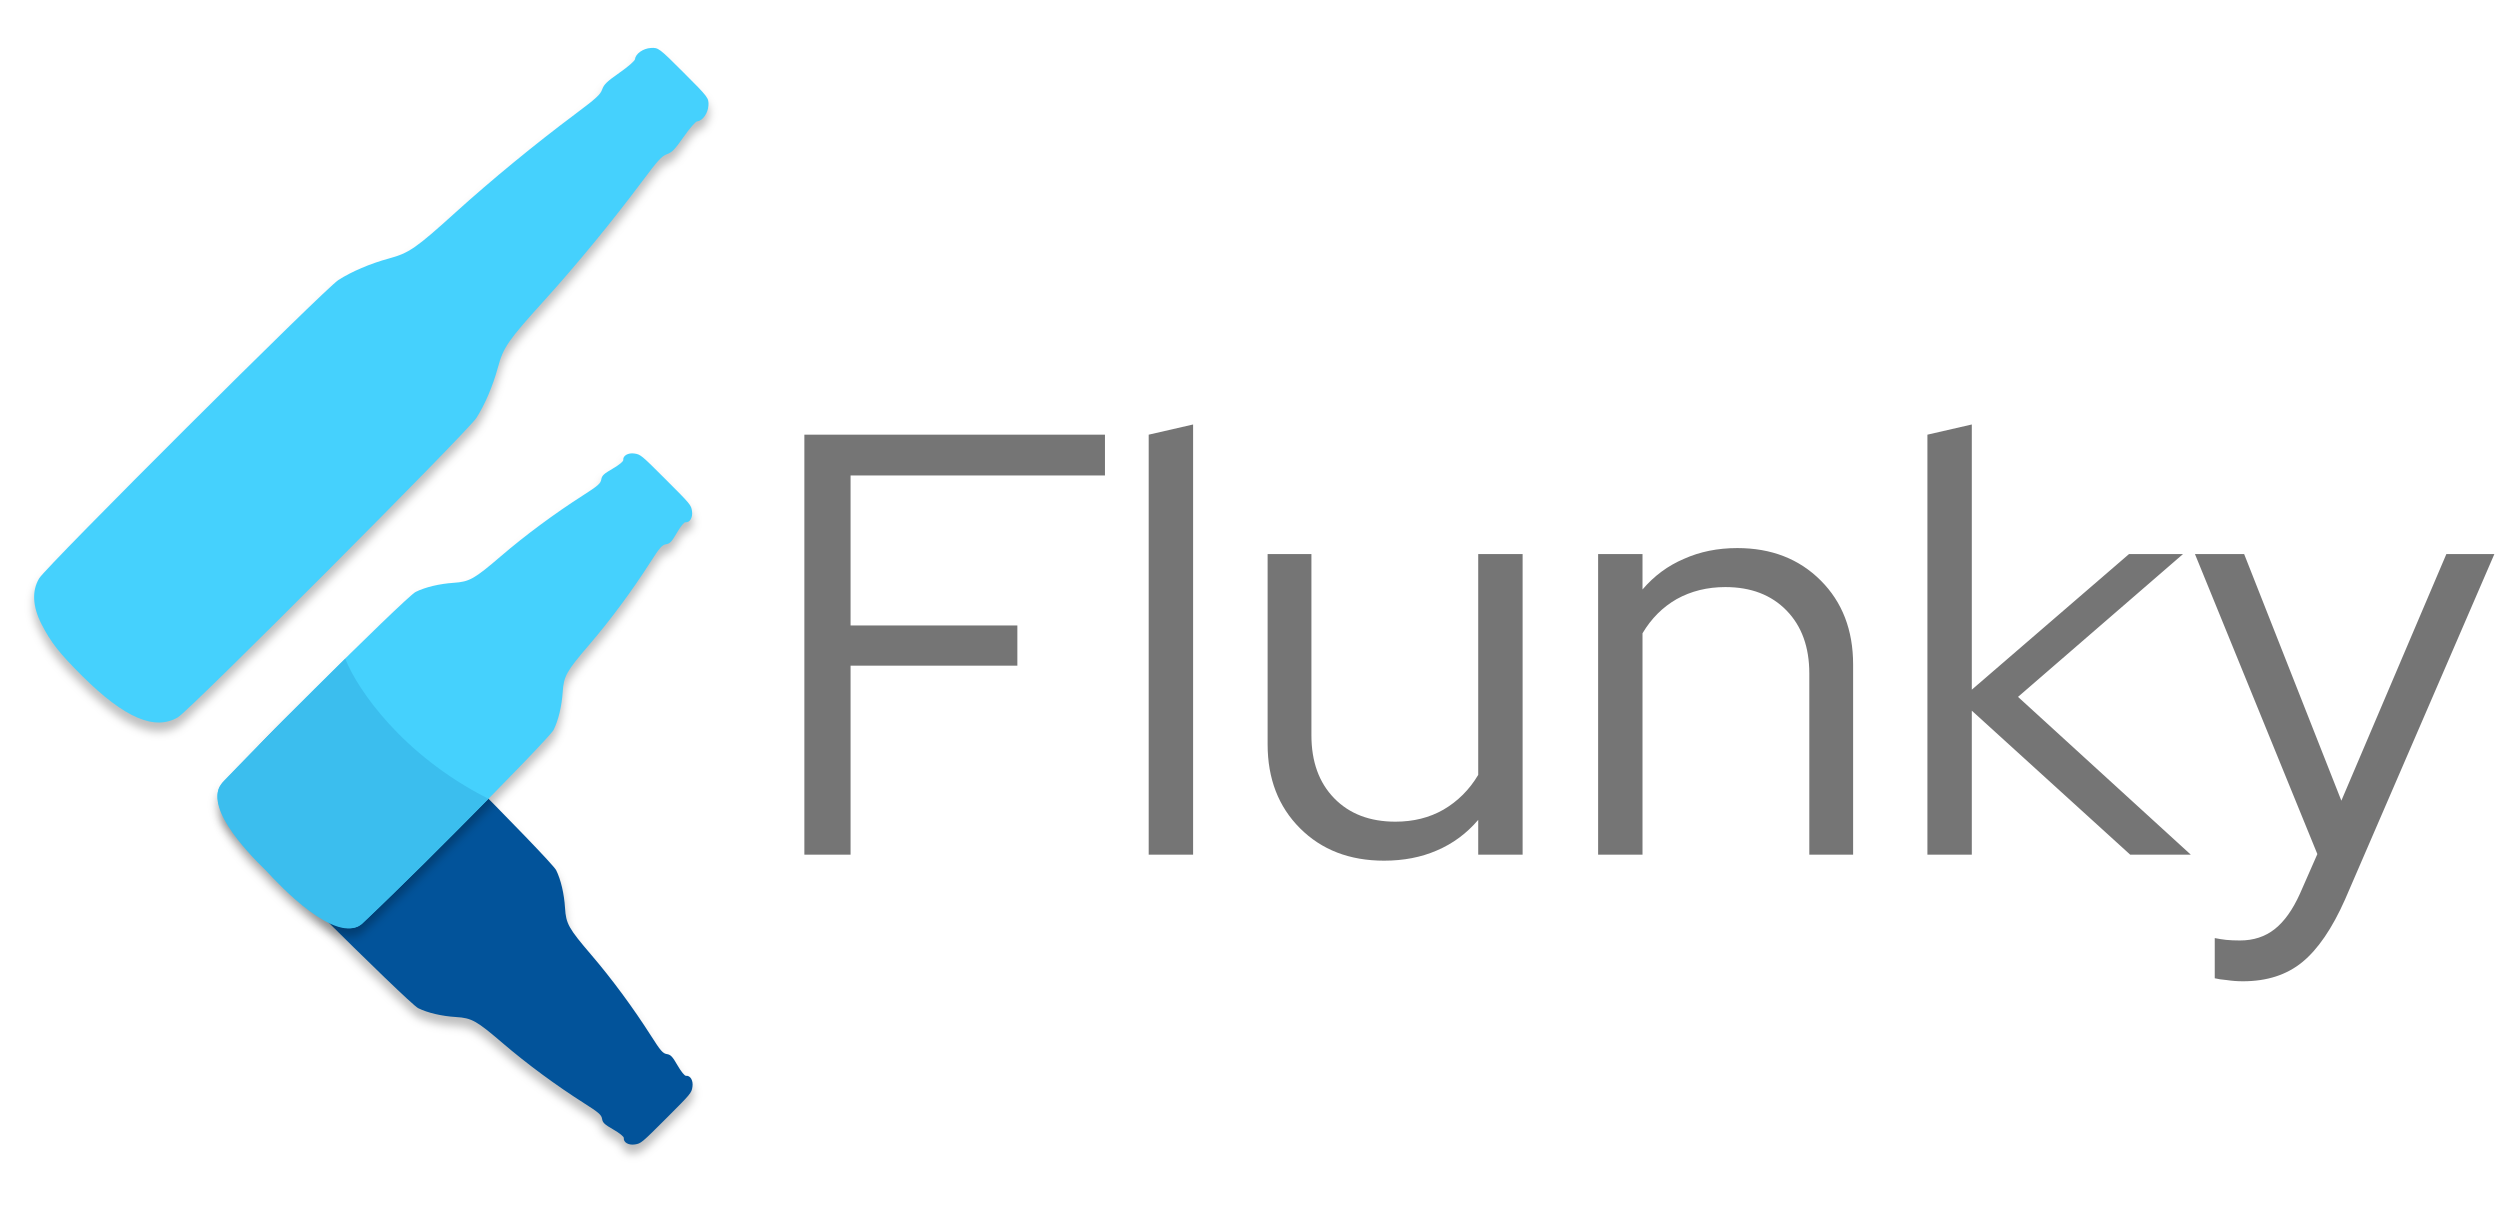
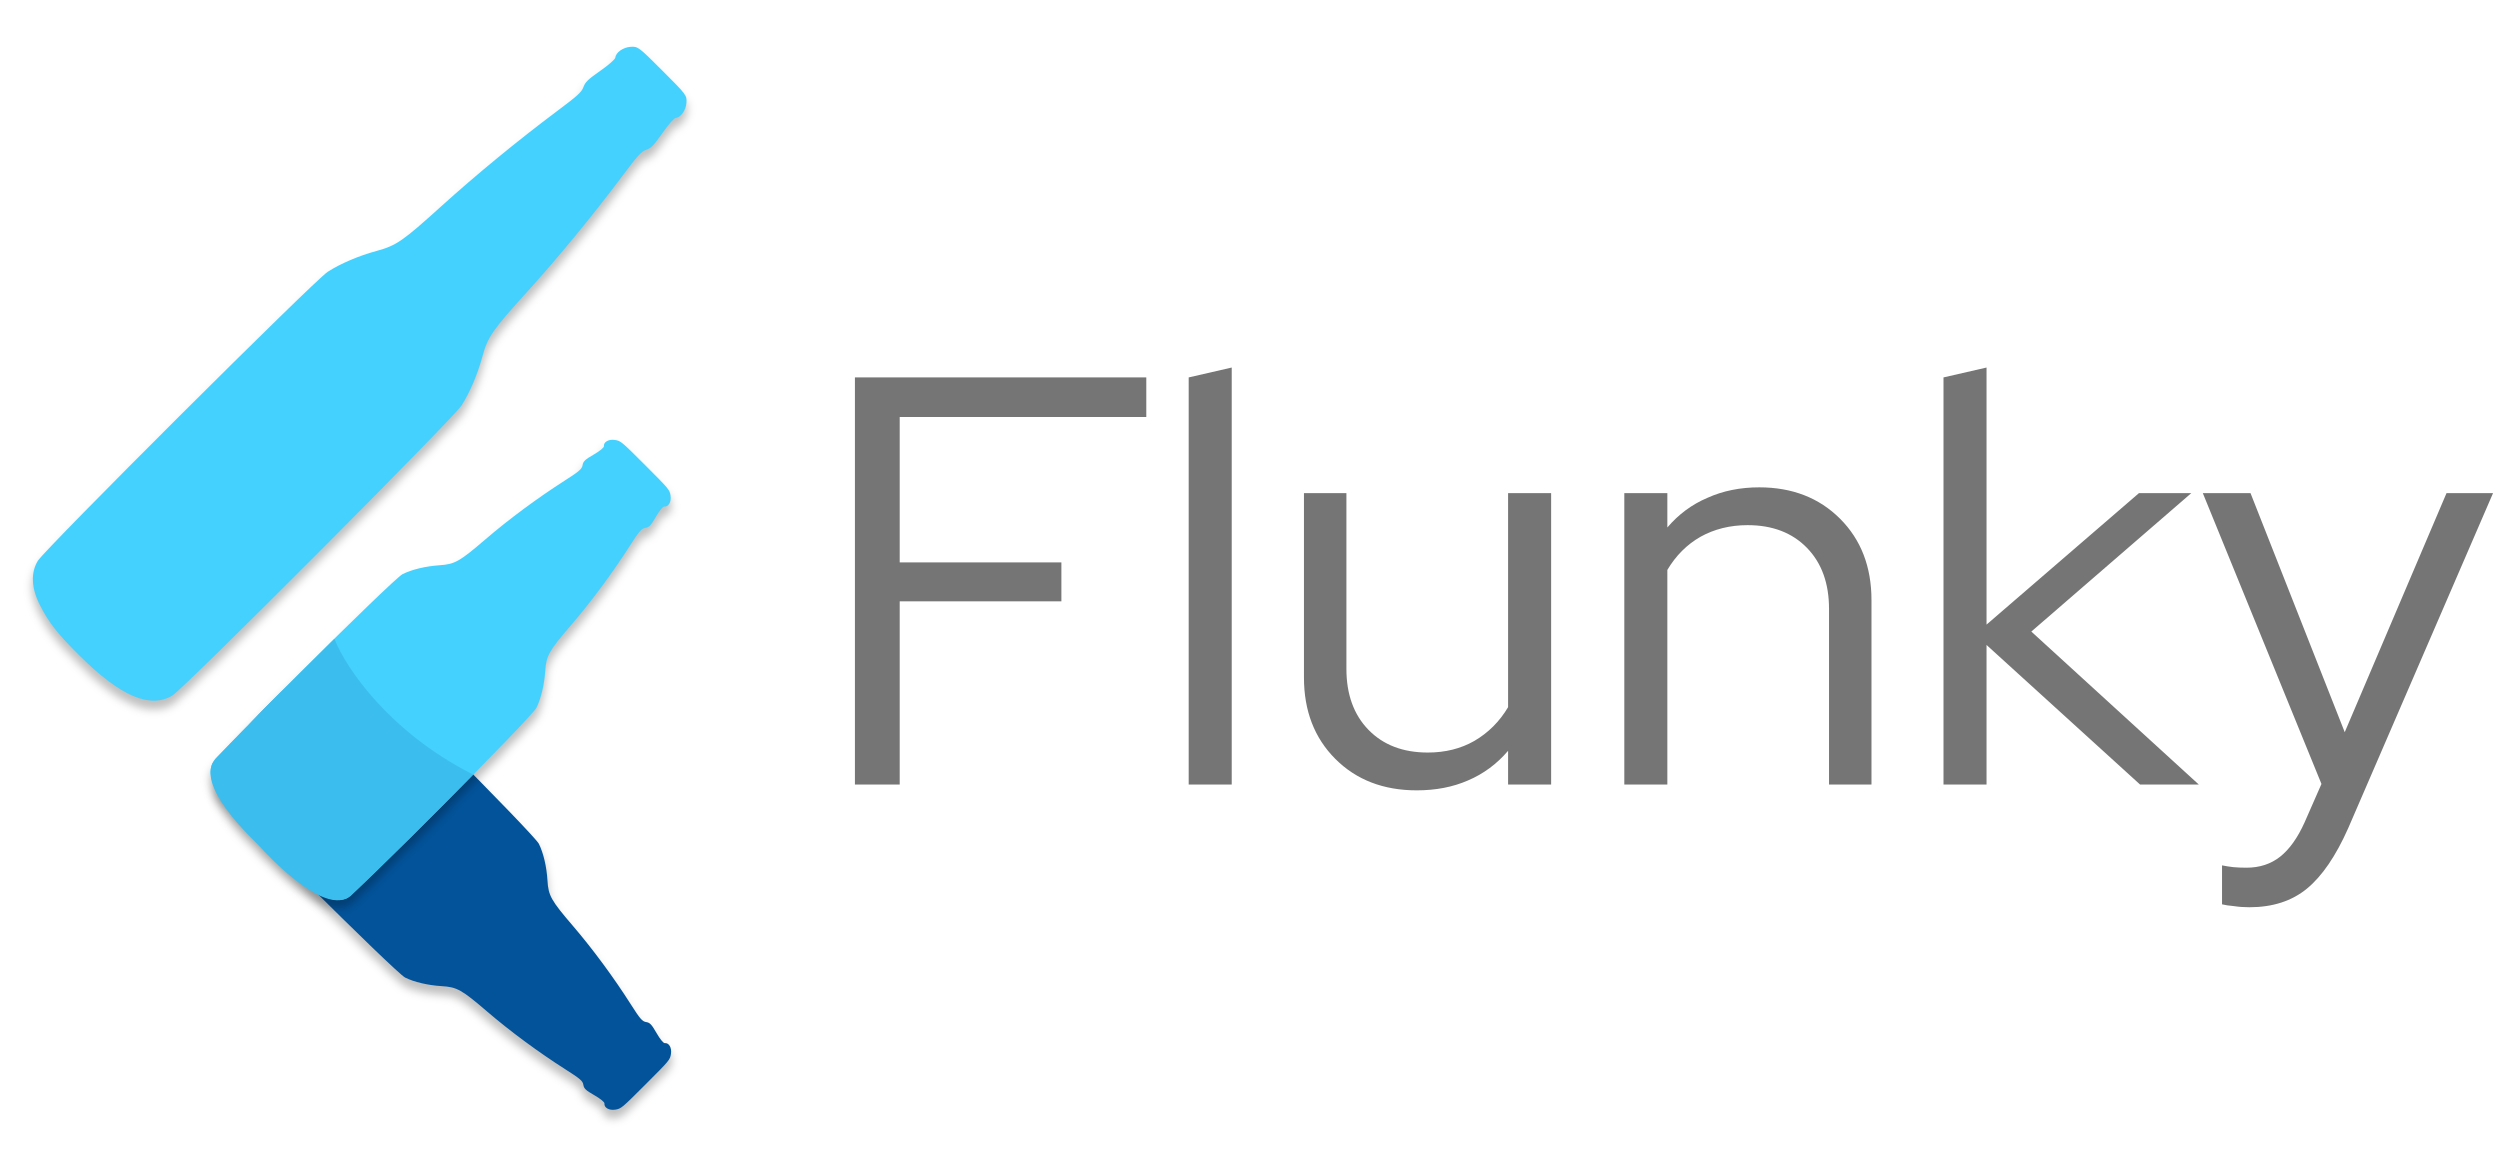
- <svg xmlns="http://www.w3.org/2000/svg" width="1200" height="579" viewBox="0 0 1200 579" fill="none">
+ <svg xmlns="http://www.w3.org/2000/svg" width="1238" height="580" viewBox="0 0 1238 580" fill="none">
  <g filter="url(#filter0_d)">
-     <path fill-rule="evenodd" clip-rule="evenodd" d="M312.395 23.026C308.68 23.25 305.068 25.804 304.821 28.379C304.743 29.188 301.652 31.894 297.389 34.886C291.249 39.195 289.925 40.472 289.045 42.937C288.153 45.436 286.229 47.19 275.908 54.907C256.649 69.309 235.91 86.354 218.727 101.904C199.578 119.233 196.365 121.454 186.621 124.096C177.814 126.483 168.752 130.35 162.397 134.432C155.859 138.633 22.317 271.784 18.818 277.593C15.228 283.553 15.621 291.174 19.955 299.64C24.44 308.404 28.544 313.619 39.584 324.593C59.776 344.66 74.376 350.914 85.472 344.247C91.259 340.769 224.438 207.187 228.642 200.644C232.711 194.309 236.58 185.238 238.965 176.44C241.607 166.696 243.828 163.483 261.157 144.334C276.707 127.151 293.752 106.412 308.154 87.153C315.871 76.832 317.625 74.908 320.124 74.016C322.589 73.136 323.866 71.812 328.175 65.672C331.167 61.409 333.873 58.318 334.682 58.24C337.257 57.993 339.811 54.381 340.035 50.666C340.257 47.031 340.064 46.774 328.175 34.886C316.287 22.997 316.03 22.804 312.395 23.026Z" fill="#45D1FD" />
+     <path fill-rule="evenodd" clip-rule="evenodd" d="M312.286 23.19C308.571 23.415 304.959 25.969 304.712 28.544C304.634 29.353 301.543 32.059 297.28 35.051C291.14 39.36 289.816 40.637 288.936 43.102C288.044 45.601 286.12 47.355 275.799 55.072C256.54 69.474 235.801 86.519 218.618 102.068C199.469 119.398 196.256 121.619 186.512 124.26C177.705 126.648 168.643 130.515 162.288 134.597C155.75 138.798 22.208 271.949 18.709 277.757C15.119 283.717 15.512 291.339 19.846 299.805C24.331 308.568 28.435 313.784 39.475 324.757C59.668 344.825 74.268 351.079 85.363 344.411C91.15 340.934 224.329 207.352 228.533 200.808C232.602 194.474 236.471 185.403 238.857 176.605C241.498 166.861 243.719 163.648 261.048 144.499C276.598 127.316 293.643 106.577 308.045 87.318C315.762 76.997 317.516 75.073 320.015 74.18C322.48 73.301 323.757 71.977 328.066 65.837C331.058 61.574 333.764 58.483 334.573 58.405C337.148 58.158 339.702 54.546 339.927 50.831C340.148 47.196 339.955 46.939 328.066 35.05C316.178 23.162 315.921 22.969 312.286 23.19Z" fill="#45D1FD" />
  </g>
  <g filter="url(#filter1_d)">
-     <path fill-rule="evenodd" clip-rule="evenodd" d="M332.37 521.693C332.839 518.671 331.369 516.144 329.291 516.394C328.638 516.472 326.952 514.401 325.236 511.414C322.766 507.112 321.946 506.246 320.07 505.955C318.167 505.659 317.06 504.382 312.516 497.235C304.037 483.897 293.639 469.806 283.848 458.381C272.936 445.65 271.671 443.393 271.209 435.828C270.79 428.991 269.198 422.203 266.953 417.684C264.641 413.035 178.409 326.413 174.238 324.551C169.958 322.642 163.609 324.306 155.869 329.367C147.859 334.605 142.838 338.904 131.853 349.933C111.764 370.103 104.041 383.235 107.584 391.205C109.432 395.362 196.083 481.61 200.735 483.924C205.239 486.162 212.034 487.755 218.865 488.173C226.429 488.635 228.687 489.9 241.418 500.812C252.842 510.603 266.933 521 280.271 529.48C287.418 534.024 288.695 535.131 288.991 537.033C289.282 538.91 290.148 539.73 294.45 542.2C297.437 543.916 299.508 545.602 299.43 546.255C299.18 548.333 301.708 549.802 304.73 549.334C307.686 548.877 307.932 548.673 319.82 536.784C331.709 524.896 331.913 524.65 332.37 521.693Z" fill="#02539A" />
+     <path fill-rule="evenodd" clip-rule="evenodd" d="M332.261 521.858C332.73 518.836 331.261 516.309 329.182 516.558C328.529 516.637 326.843 514.566 325.128 511.579C322.657 507.277 321.837 506.411 319.961 506.119C318.058 505.823 316.951 504.547 312.408 497.399C303.928 484.062 293.531 469.971 283.739 458.546C272.827 445.815 271.562 443.558 271.1 435.993C270.682 429.155 269.09 422.368 266.844 417.849C264.532 413.2 178.3 326.578 174.129 324.716C169.849 322.806 163.5 324.471 155.76 329.532C147.75 334.769 142.73 339.069 131.745 350.098C111.655 370.268 103.933 383.4 107.475 391.37C109.323 395.527 195.974 481.775 200.626 484.088C205.13 486.327 211.925 487.92 218.756 488.337C226.32 488.8 228.578 490.064 241.309 500.977C252.733 510.768 266.825 521.165 280.162 529.645C287.309 534.189 288.586 535.296 288.882 537.198C289.173 539.075 290.04 539.894 294.342 542.365C297.328 544.08 299.399 545.767 299.321 546.419C299.072 548.498 301.599 549.967 304.621 549.499C307.577 549.042 307.823 548.837 319.712 536.949C331.6 525.06 331.804 524.815 332.261 521.858Z" fill="#02539A" />
  </g>
  <g filter="url(#filter2_d)">
-     <path fill-rule="evenodd" clip-rule="evenodd" d="M304.518 217.693C301.481 217.24 298.929 218.734 299.167 220.823C299.242 221.479 297.148 223.189 294.133 224.933C289.79 227.445 288.913 228.275 288.609 230.164C288.299 232.08 287.008 233.202 279.789 237.817C266.319 246.429 252.078 256.976 240.524 266.897C227.649 277.953 225.37 279.239 217.757 279.751C210.875 280.213 204.036 281.856 199.476 284.143C194.785 286.497 107.108 373.784 105.21 377.991C103.262 382.309 104.899 388.687 109.943 396.443C115.164 404.47 119.459 409.495 130.488 420.48C150.659 440.569 163.823 448.258 171.864 444.645C176.057 442.761 263.36 355.056 265.716 350.361C267.995 345.816 269.639 338.97 270.101 332.095C270.612 324.481 271.899 322.202 282.955 309.327C292.875 297.773 303.422 283.533 312.035 270.062C316.65 262.844 317.772 261.552 319.687 261.243C321.577 260.939 322.407 260.062 324.919 255.719C326.663 252.703 328.372 250.609 329.029 250.684C331.118 250.922 332.612 248.371 332.159 245.333C331.717 242.361 331.513 242.116 319.625 230.227C307.736 218.338 307.49 218.135 304.518 217.693Z" fill="#45D1FD" />
+     <path fill-rule="evenodd" clip-rule="evenodd" d="M304.409 217.857C301.372 217.405 298.82 218.898 299.059 220.988C299.133 221.644 297.04 223.353 294.024 225.097C289.681 227.609 288.804 228.439 288.5 230.329C288.19 232.245 286.899 233.366 279.681 237.981C266.21 246.594 251.969 257.141 240.415 267.061C227.54 278.118 225.261 279.404 217.648 279.915C210.766 280.378 203.927 282.021 199.367 284.308C194.676 286.662 106.999 373.948 105.101 378.156C103.154 382.474 104.79 388.852 109.834 396.608C115.055 404.635 119.35 409.66 130.379 420.644C150.55 440.733 163.714 448.423 171.755 444.81C175.949 442.926 263.251 355.221 265.607 350.525C267.886 345.98 269.53 339.135 269.992 332.26C270.503 324.646 271.79 322.367 282.846 309.492C292.767 297.938 303.313 283.697 311.926 270.227C316.541 263.008 317.663 261.717 319.579 261.408C321.468 261.103 322.298 260.227 324.81 255.883C326.554 252.868 328.263 250.774 328.92 250.849C331.009 251.087 332.503 248.536 332.05 245.498C331.608 242.526 331.404 242.28 319.516 230.392C307.627 218.503 307.381 218.299 304.409 217.857Z" fill="#45D1FD" />
  </g>
-   <path d="M108.001 374.978L108.007 374.972L108.013 374.966L136.679 345.698L136.684 345.693L165.541 317.065C171.147 330.873 192.279 362.484 233.618 383.543L233.282 383.883C232.753 384.419 231.986 385.197 231.027 386.167C229.111 388.107 226.432 390.816 223.382 393.892C217.283 400.045 209.703 407.664 203.778 413.533C197.852 419.402 190.257 426.813 184.143 432.757C181.086 435.73 178.399 438.335 176.477 440.197C175.516 441.128 174.746 441.874 174.216 442.386L173.607 442.975L173.45 443.127L173.415 443.16C170.406 445.51 166.545 445.64 162.237 444.297C157.917 442.951 153.235 440.148 148.716 436.787C139.683 430.068 131.427 421.215 128.205 417.695L128.196 417.684L128.185 417.674C123.021 412.642 115.142 404.561 109.987 396.389C107.408 392.3 105.537 388.229 105.005 384.533C104.477 380.86 105.271 377.581 108.001 374.978Z" fill="#3BBEEE" stroke="#3BBEEE" />
-   <path d="M386.095 410.244V208.644H530.383V228.228H408.271V300.228H488.335V319.524H408.271V410.244H386.095ZM572.687 203.748V410.244H551.375V208.644L572.687 203.748ZM629.48 265.956V352.932C629.48 365.604 633.128 375.684 640.424 383.172C647.72 390.66 657.512 394.404 669.8 394.404C678.44 394.404 686.12 392.484 692.84 388.644C699.752 384.612 705.32 379.044 709.544 371.94V265.956H730.856V410.244H709.544V393.54C703.976 400.068 697.352 404.964 689.672 408.228C682.184 411.492 673.736 413.124 664.328 413.124C647.816 413.124 634.376 407.94 624.008 397.572C613.64 387.204 608.456 373.764 608.456 357.252V265.956H629.48ZM767.094 410.244V265.956H788.406V282.948C793.974 276.42 800.598 271.524 808.278 268.26C815.958 264.804 824.502 263.076 833.91 263.076C850.23 263.076 863.574 268.26 873.942 278.628C884.31 288.996 889.494 302.436 889.494 318.948V410.244H868.47V323.268C868.47 310.596 864.822 300.516 857.526 293.028C850.23 285.54 840.438 281.796 828.15 281.796C819.51 281.796 811.734 283.716 804.822 287.556C798.102 291.396 792.63 296.868 788.406 303.972V410.244H767.094ZM925.157 410.244V208.644L946.469 203.748V331.044L1021.92 265.956H1047.84L968.645 334.5L1051.59 410.244H1022.5L946.469 341.124V410.244H925.157ZM1103.98 428.964L1112.33 409.956L1053.58 265.956H1077.19L1123.85 384.324L1174.25 265.956H1197.29L1125.58 431.844C1119.43 445.668 1112.62 455.652 1105.13 461.796C1097.64 467.94 1088.14 471.012 1076.62 471.012C1073.93 471.012 1071.34 470.82 1068.84 470.436C1066.54 470.244 1064.62 469.956 1063.08 469.572V450.276C1065 450.66 1066.83 450.948 1068.55 451.14C1070.47 451.332 1072.68 451.428 1075.18 451.428C1081.71 451.428 1087.27 449.604 1091.88 445.956C1096.49 442.308 1100.52 436.644 1103.98 428.964Z" fill="#757575" />
+   <path d="M107.892 375.142L107.898 375.136L107.904 375.13L136.57 345.862L136.575 345.857L165.432 317.229C171.038 331.037 192.17 362.649 233.509 383.708L233.173 384.048C232.645 384.583 231.877 385.361 230.919 386.331C229.002 388.272 226.323 390.981 223.273 394.057C217.174 400.209 209.594 407.828 203.669 413.697C197.743 419.566 190.148 426.978 184.034 432.922C180.977 435.894 178.29 438.5 176.368 440.362C175.407 441.293 174.637 442.038 174.107 442.551L173.499 443.139L173.341 443.291L173.306 443.325C170.297 445.675 166.436 445.804 162.128 444.462C157.808 443.116 153.126 440.313 148.607 436.951C139.574 430.233 131.318 421.38 128.096 417.86L128.087 417.849L128.076 417.839C122.912 412.806 115.033 404.726 109.878 396.553C107.299 392.465 105.428 388.394 104.896 384.698C104.368 381.025 105.162 377.746 107.892 375.142Z" fill="#3BBEEE" stroke="#3BBEEE" />
+   <path d="M423.358 388.5V186.9H567.646V206.484H445.534V278.484H525.598V297.78H445.534V388.5H423.358ZM609.951 182.004V388.5H588.639V186.9L609.951 182.004ZM666.743 244.212V331.188C666.743 343.86 670.391 353.94 677.687 361.428C684.983 368.916 694.775 372.66 707.063 372.66C715.703 372.66 723.383 370.74 730.103 366.9C737.015 362.868 742.583 357.3 746.807 350.196V244.212H768.119V388.5H746.807V371.796C741.239 378.324 734.615 383.22 726.935 386.484C719.447 389.748 710.999 391.38 701.591 391.38C685.079 391.38 671.639 386.196 661.271 375.828C650.903 365.46 645.719 352.02 645.719 335.508V244.212H666.743ZM804.358 388.5V244.212H825.67V261.204C831.238 254.676 837.862 249.78 845.542 246.516C853.222 243.06 861.766 241.332 871.174 241.332C887.494 241.332 900.838 246.516 911.206 256.884C921.574 267.252 926.758 280.692 926.758 297.204V388.5H905.734V301.524C905.734 288.852 902.086 278.772 894.79 271.284C887.494 263.796 877.702 260.052 865.414 260.052C856.774 260.052 848.998 261.972 842.086 265.812C835.366 269.652 829.894 275.124 825.67 282.228V388.5H804.358ZM962.42 388.5V186.9L983.732 182.004V309.3L1059.19 244.212H1085.11L1005.91 312.756L1088.85 388.5H1059.76L983.732 319.38V388.5H962.42ZM1141.24 407.22L1149.59 388.212L1090.84 244.212H1114.46L1161.11 362.58L1211.51 244.212H1234.55L1162.84 410.1C1156.7 423.924 1149.88 433.908 1142.39 440.052C1134.91 446.196 1125.4 449.268 1113.88 449.268C1111.19 449.268 1108.6 449.076 1106.11 448.692C1103.8 448.5 1101.88 448.212 1100.35 447.828V428.532C1102.27 428.916 1104.09 429.204 1105.82 429.396C1107.74 429.588 1109.95 429.684 1112.44 429.684C1118.97 429.684 1124.54 427.86 1129.15 424.212C1133.75 420.564 1137.79 414.9 1141.24 407.22Z" fill="#757575" />
  <defs>
-     <filter id="filter0_d" x="0.927" y="0.787" width="365.348" height="365.348" filterUnits="userSpaceOnUse" color-interpolation-filters="sRGB">
+     <filter id="filter0_d" x="0.818" y="0.952" width="365.348" height="365.348" filterUnits="userSpaceOnUse" color-interpolation-filters="sRGB">
      <feFlood flood-opacity="0" result="BackgroundImageFix" />
      <feColorMatrix in="SourceAlpha" type="matrix" values="0 0 0 0 0 0 0 0 0 0 0 0 0 0 0 0 0 0 127 0" />
      <feOffset dy="4" />
      <feGaussianBlur stdDeviation="2" />
      <feColorMatrix type="matrix" values="0 0 0 0 0 0 0 0 0 0 0 0 0 0 0 0 0 0 0.25 0" />
      <feBlend mode="normal" in2="BackgroundImageFix" result="effect1_dropShadow" />
      <feBlend mode="normal" in="SourceGraphic" in2="effect1_dropShadow" result="shape" />
    </filter>
-     <filter id="filter1_d" x="94.311" y="315.276" width="263.608" height="263.608" filterUnits="userSpaceOnUse" color-interpolation-filters="sRGB">
+     <filter id="filter1_d" x="94.202" y="315.44" width="263.608" height="263.608" filterUnits="userSpaceOnUse" color-interpolation-filters="sRGB">
      <feFlood flood-opacity="0" result="BackgroundImageFix" />
      <feColorMatrix in="SourceAlpha" type="matrix" values="0 0 0 0 0 0 0 0 0 0 0 0 0 0 0 0 0 0 127 0" />
      <feOffset dy="4" />
      <feGaussianBlur stdDeviation="2" />
      <feColorMatrix type="matrix" values="0 0 0 0 0 0 0 0 0 0 0 0 0 0 0 0 0 0 0.25 0" />
      <feBlend mode="normal" in2="BackgroundImageFix" result="effect1_dropShadow" />
      <feBlend mode="normal" in="SourceGraphic" in2="effect1_dropShadow" result="shape" />
    </filter>
-     <filter id="filter2_d" x="91.831" y="196.129" width="265.893" height="265.893" filterUnits="userSpaceOnUse" color-interpolation-filters="sRGB">
+     <filter id="filter2_d" x="91.722" y="196.293" width="265.893" height="265.893" filterUnits="userSpaceOnUse" color-interpolation-filters="sRGB">
      <feFlood flood-opacity="0" result="BackgroundImageFix" />
      <feColorMatrix in="SourceAlpha" type="matrix" values="0 0 0 0 0 0 0 0 0 0 0 0 0 0 0 0 0 0 127 0" />
      <feOffset dy="4" />
      <feGaussianBlur stdDeviation="2" />
      <feColorMatrix type="matrix" values="0 0 0 0 0 0 0 0 0 0 0 0 0 0 0 0 0 0 0.25 0" />
      <feBlend mode="normal" in2="BackgroundImageFix" result="effect1_dropShadow" />
      <feBlend mode="normal" in="SourceGraphic" in2="effect1_dropShadow" result="shape" />
    </filter>
  </defs>
</svg>
